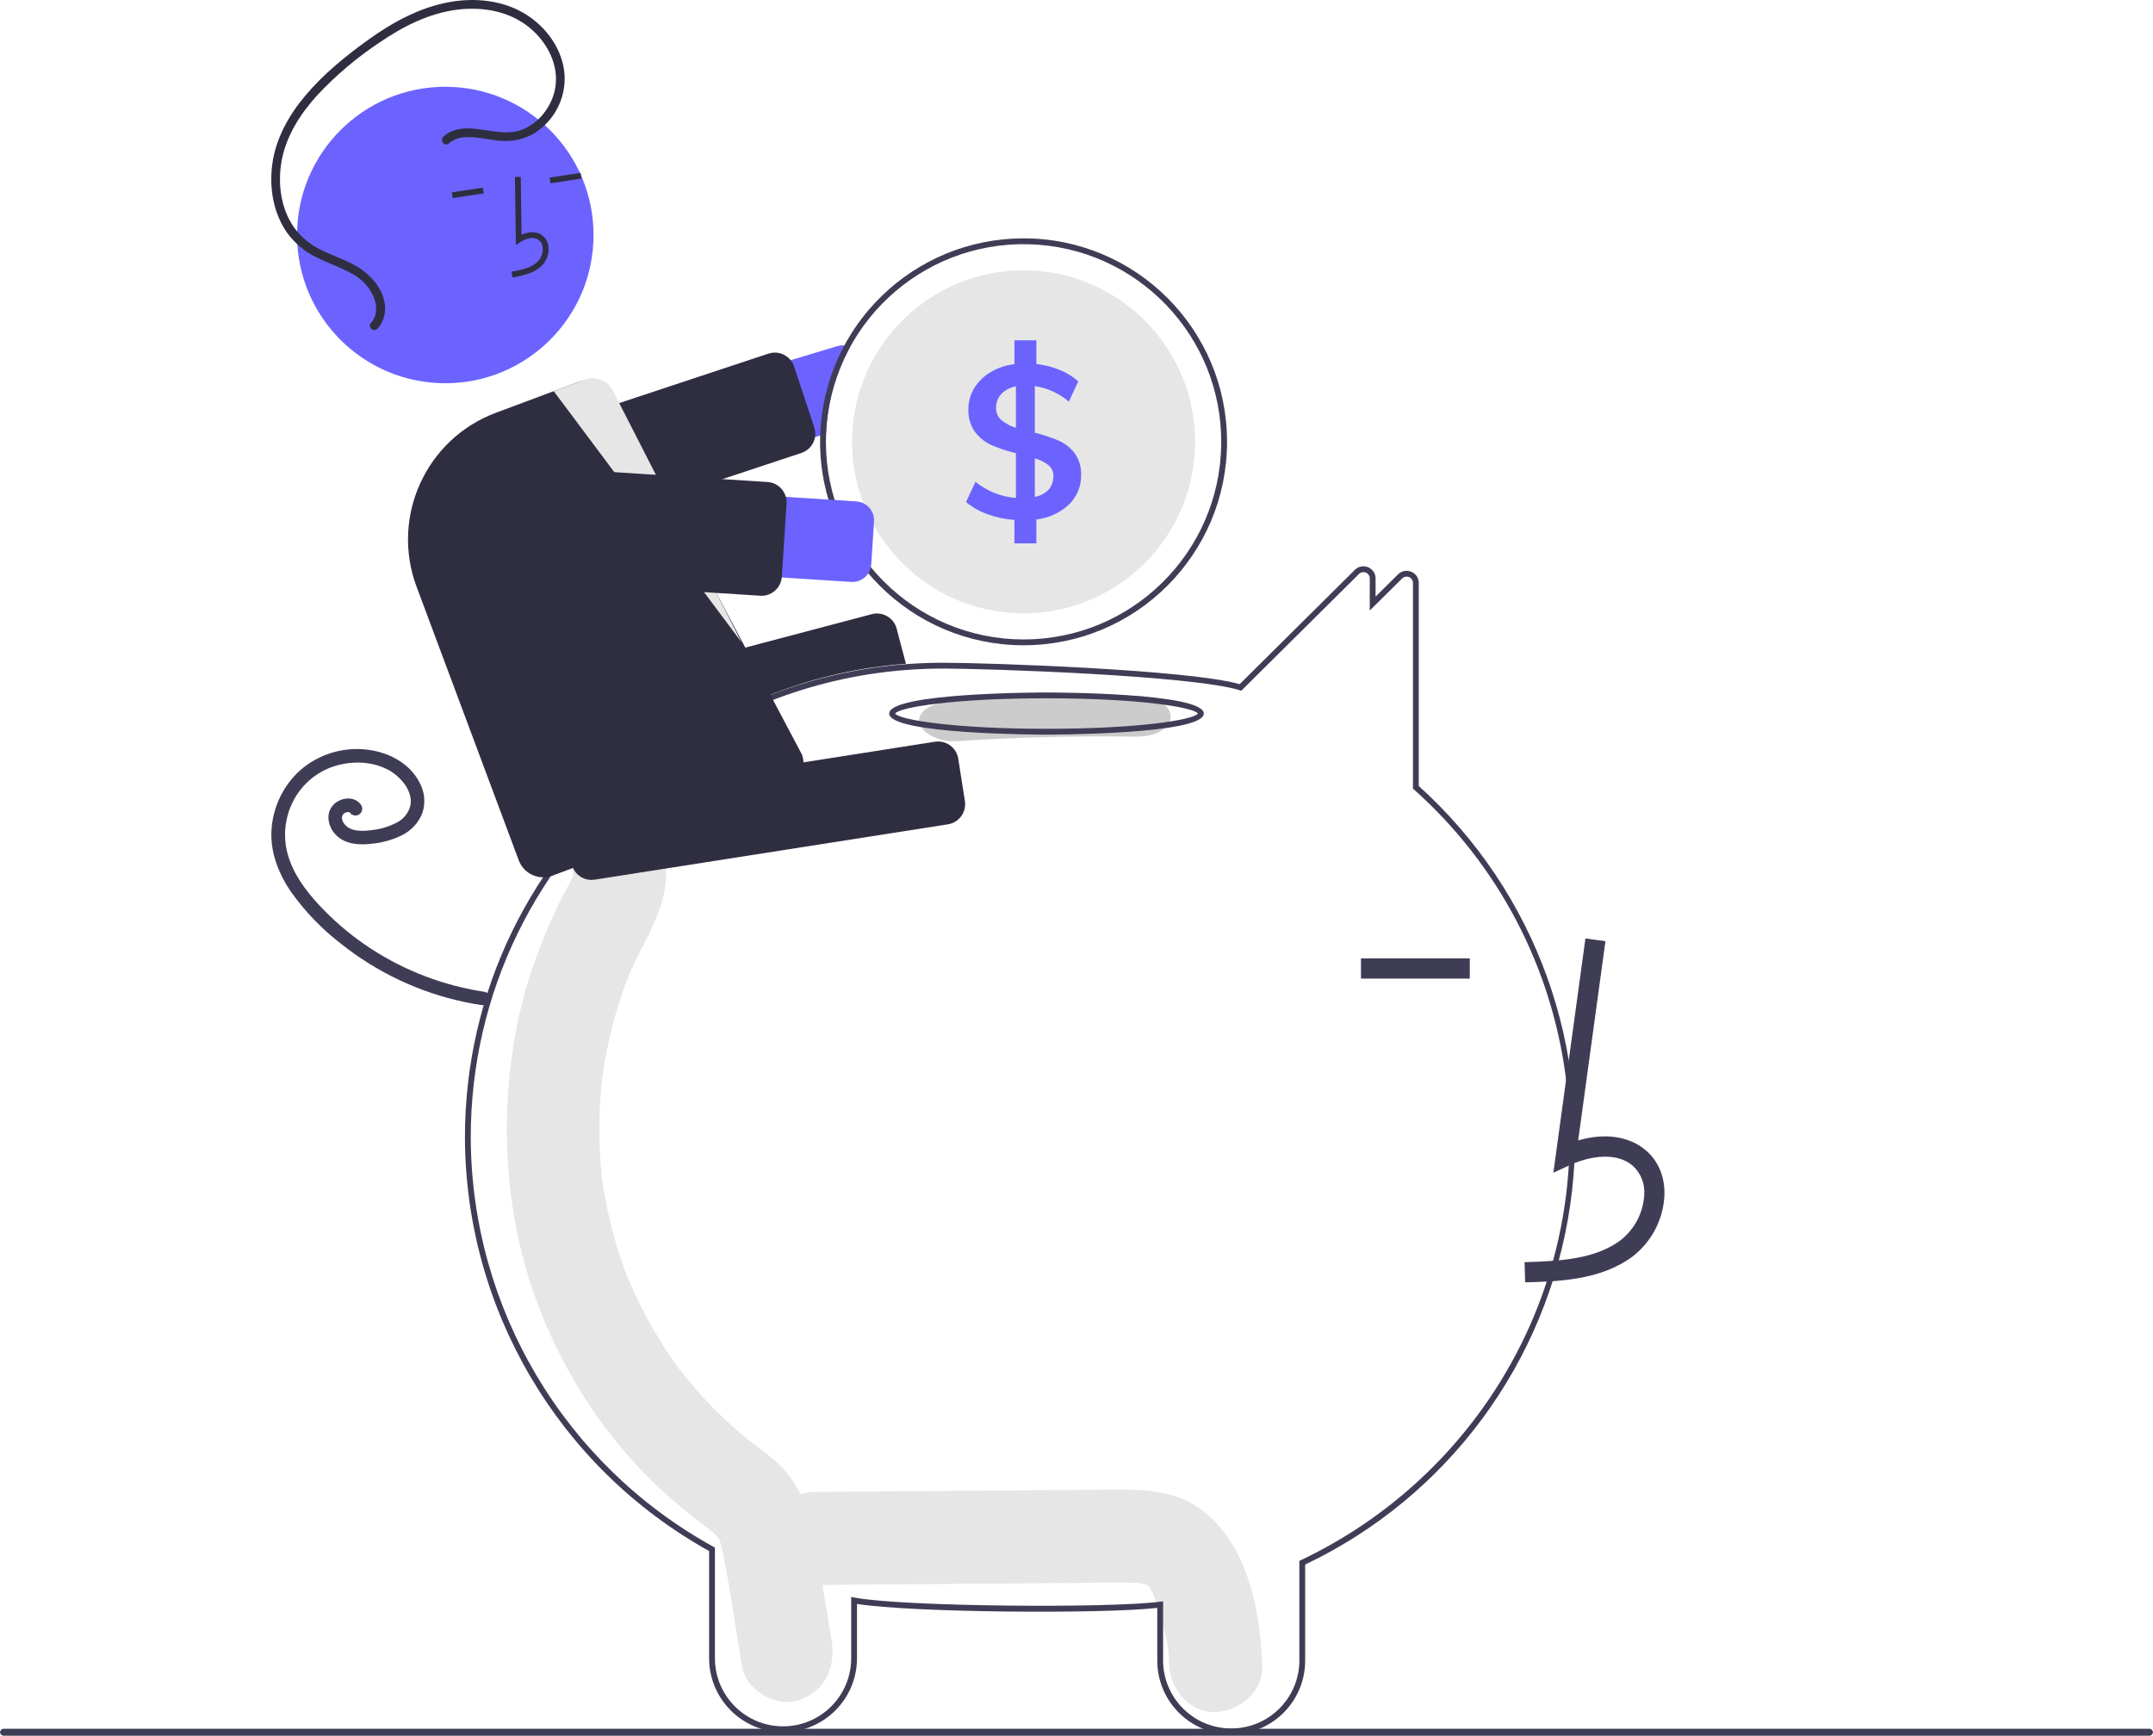
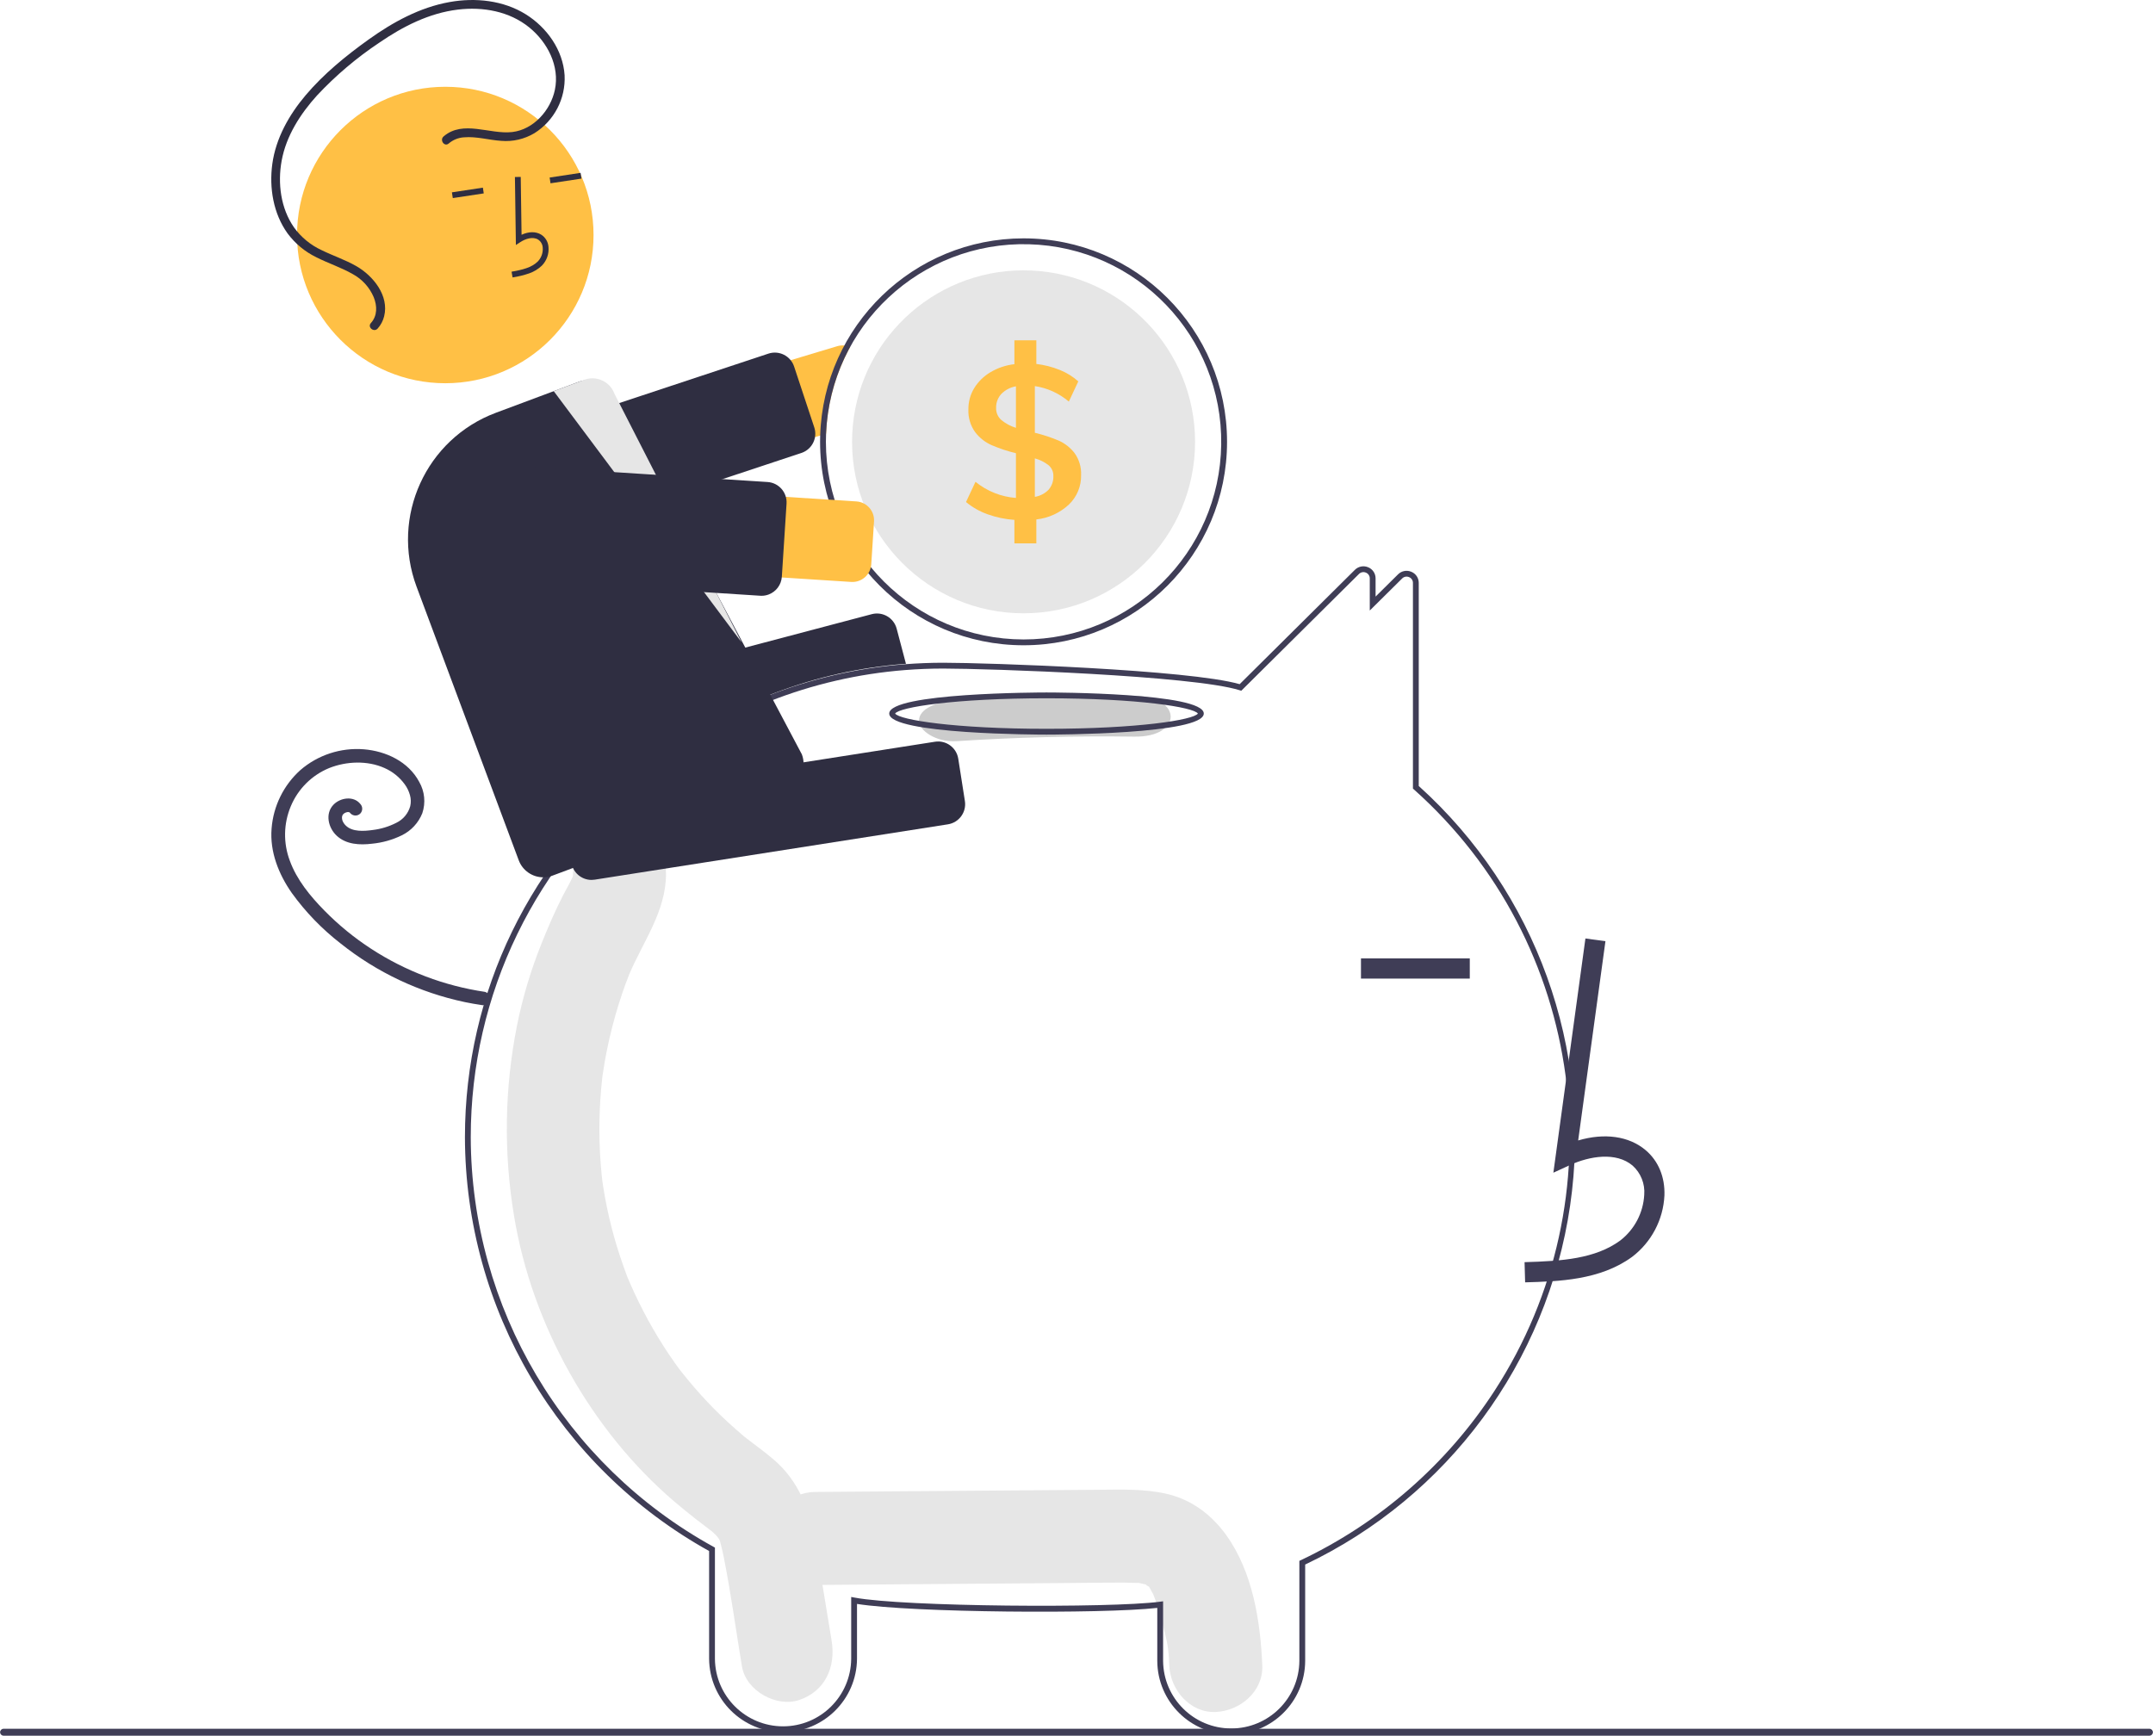
<svg xmlns="http://www.w3.org/2000/svg" data-name="Layer 1" width="740.675" height="597.175" viewBox="0 0 740.675 597.175">
  <path d="M651.612,679.719c-5.122-7.172-12.055-12.419-20.771-14.383-7.601-1.713-15.416-1.421-23.142-1.361l-97.692.753c-8.367.065-16.389,7.313-16,16,.386,8.614,7.032,16.069,16,16q42.926-.331,85.851-.662c6.747-.052,13.497-.174,20.244-.152,1.515.005,3.024.085,4.538.102.367.004.631.001.818-.007.047.014.086.027.147.044.79.217,1.6.366,2.394.572-.278.008.515.503.914.671.055.108.171.299.366.595.272.51,1.077,2.059,1.11,2.01a71.762,71.762,0,0,1,2.987,9.393c1.859,7.047,2.268,8.52,2.536,15.132.338,8.352,7.117,16.398,16,16,8.379-.375,16.363-7.042,16-16C663.3,709.333,660.651,692.377,651.612,679.719Z" transform="translate(-229.6623 -151.4124)" fill="#e6e6e6" />
  <path d="M515.749,715.825c-1.835-11.12-3.635-22.246-5.505-33.36-1.898-11.274-5.774-21.598-14.548-28.997-2.344-1.977-4.775-3.823-7.216-5.663-.858-.647-1.715-1.295-2.563-1.956-.051-.04-.083-.064-.127-.099-.093-.08-.205-.176-.355-.303-3.657-3.095-7.19-6.327-10.556-9.763q-4.483-4.577-8.575-9.545-1.022-1.241-2.019-2.504c-.114-.145-.729-.94-1.135-1.459-.377-.519-1.066-1.457-1.182-1.621q-1.164-1.646-2.286-3.322a156.126,156.126,0,0,1-13.187-24.115q-.547-1.251-1.068-2.517c-.093-.258-.214-.588-.374-1.029-.741-2.038-1.481-4.074-2.159-6.137q-2.16-6.571-3.714-13.336-.768-3.34-1.383-6.715-.317-1.735-.593-3.478c-.03-.193-.21-1.446-.316-2.154-.078-.712-.224-1.972-.243-2.166q-.176-1.756-.312-3.516-.307-3.96-.415-7.933-.185-7.061.253-14.122c.166-2.645.402-5.282.693-7.915.018-.162.031-.29.044-.406.018-.118.038-.251.062-.417.215-1.455.442-2.908.695-4.356a159.294,159.294,0,0,1,3.739-16.313q1.088-3.809,2.363-7.555.568-1.663,1.173-3.314c-.026.071,1.182-3.016,1.198-3.119,4.795-11.329,12.638-21.657,12.648-34.526.007-8.713-7.364-17.06-16-16.657a16.625,16.625,0,0,0-16,16.657c0,.196-.001.363-.001.525-.081.271-.148.498-.208.698-.935,2.032-2.081,3.963-3.107,5.944-2.811,5.423-5.209,11.025-7.488,16.708a159.825,159.825,0,0,0-8.529,28.628,182.098,182.098,0,0,0-.968,65.04c6.204,37.813,26.662,74.009,55.103,98.339,2.468,2.111,4.997,4.152,7.549,6.151,1.056.827,2.121,1.639,3.191,2.446.506.381,2.602,2.034,1.68,1.233,1.982,1.692,2.817,2.543,3.326,3.789.074.288.174.678.311,1.211.359,1.405.7,2.808.983,4.233,2.476,12.451,4.196,25.112,6.264,37.644,1.421,8.611,12.022,14.215,19.682,11.634C513.49,733.312,517.272,725.051,515.749,715.825Z" transform="translate(-229.6623 -151.4124)" fill="#e6e6e6" />
  <path d="M653.23,748.12a25.374,25.374,0,0,1-25.44-25.25V704.619c-19.109,2.139-84.543,1.644-103.3-1.37v18.892a25.441,25.441,0,0,1-50.88,0v-37.092a163.307,163.307,0,0,1-84-142.388c0-49.83,22.583-96.314,61.959-127.534a164.075,164.075,0,0,1,89.323-35.173c4.427-.347,8.881-.523,13.239-.523,15.352,0,84.619,2.372,101.998,7.372L695.756,347.48a4.16,4.16,0,0,1,4.55-.907,4.1,4.1,0,0,1,2.584,3.847v6.252l7.716-7.642a4.151,4.151,0,0,1,4.546-.908,4.102,4.102,0,0,1,2.587,3.848v69.865a162.759,162.759,0,0,1-39.07,267.866v33.169A25.374,25.374,0,0,1,653.23,748.12ZM629.79,702.351v20.52a23.441,23.441,0,0,0,46.88,0V688.438l.571-.271a162.456,162.456,0,0,0,66.531-58.182,160.325,160.325,0,0,0-27.699-206.96l-.332-.298V351.97a2.103,2.103,0,0,0-1.342-1.996,2.149,2.149,0,0,0-2.381.473l-11.127,11.021V350.42a2.103,2.103,0,0,0-1.342-1.996,2.154,2.154,0,0,0-2.385.477l-40.476,40.164-.575-.18c-16.156-5.057-86.513-7.454-101.982-7.454-4.306,0-8.707.174-13.082.517a162.075,162.075,0,0,0-88.237,34.746c-38.895,30.838-61.202,76.751-61.202,125.967A161.315,161.315,0,0,0,475.094,683.585l.516.286v38.27a23.441,23.441,0,0,0,46.88,0V700.854l1.185.223c16.856,3.171,87.832,3.671,104.985,1.421Z" transform="translate(-229.6623 -151.4124)" fill="#3f3d56" />
-   <path d="M517.66,270.53,406.92,303.81a13.882,13.882,0,0,0,7.99,26.59l96.91-29.13,2.03-.61a67.517,67.517,0,0,1,8.29-29.86,6.165,6.165,0,0,0-2-.52A6.367,6.367,0,0,0,517.66,270.53Z" transform="translate(-229.6623 -151.4124)" fill="#6c63ff" />
+   <path d="M517.66,270.53,406.92,303.81a13.882,13.882,0,0,0,7.99,26.59l96.91-29.13,2.03-.61a67.517,67.517,0,0,1,8.29-29.86,6.165,6.165,0,0,0-2-.52A6.367,6.367,0,0,0,517.66,270.53Z" transform="translate(-229.6623 -151.4124)" fill="#ffc045" />
  <path d="M412.995,337.495a7.013,7.013,0,0,1-6.638-4.801l-6.925-20.896a6.999,6.999,0,0,1,4.443-8.847l90.131-29.87a7,7,0,0,1,8.847,4.442l6.925,20.896a6.976,6.976,0,0,1-4.193,8.759q-.125.047-.252.088l-90.129,29.869A7.003,7.003,0,0,1,412.995,337.495Z" transform="translate(-229.6623 -151.4124)" fill="#2f2e41" />
  <path d="M581.79,233.42a70.031,70.031,0,0,0-69.97,67.85c-.02.71-.03,1.43-.03,2.15a70,70,0,1,0,70-70Zm0,138a68.071,68.071,0,0,1-68-68q0-1.395.06-2.76A67.998,67.998,0,1,1,581.79,371.42Z" transform="translate(-229.6623 -151.4124)" fill="#3f3d56" />
  <path d="M640.79,303.42a59,59,0,0,1-118,0c0-1.87.09-3.71.26-5.53A59,59,0,0,1,640.79,303.42Z" transform="translate(-229.6623 -151.4124)" fill="#e6e6e6" />
-   <path d="M599.36,307.34a14.048,14.048,0,0,0-5.47-4.33,53.139,53.139,0,0,0-8.22-2.7V284.25a23.396,23.396,0,0,1,11.69,5.33l3.26-6.95a21.561,21.561,0,0,0-6.36-3.93,31.259,31.259,0,0,0-8.07-2.07v-8.14h-7.55v8.22a20.672,20.672,0,0,0-8.25,2.77,16.399,16.399,0,0,0-5.59,5.48,13.771,13.771,0,0,0-1.99,7.29,12.463,12.463,0,0,0,2.29,7.8,14.51,14.51,0,0,0,5.7,4.52,52.692,52.692,0,0,0,8.36,2.77v15.39A24.988,24.988,0,0,1,565.25,317.18l-3.26,6.96a24.58,24.58,0,0,0,7.44,4.22,34.161,34.161,0,0,0,9.21,1.92v8.07h7.55v-8.22a19.538,19.538,0,0,0,11.21-5.14,13.59,13.59,0,0,0,4.18-10.1A12.055,12.055,0,0,0,599.36,307.34Zm-20.2-8.73a14.499,14.499,0,0,1-5.03-2.7,5.32,5.32,0,0,1-1.78-4.18,6.726,6.726,0,0,1,1.82-4.81,9.202,9.202,0,0,1,4.99-2.59Zm11.25,21.28a8.557,8.557,0,0,1-4.74,2.47V309.12a13.24,13.24,0,0,1,4.74,2.37,4.658,4.658,0,0,1,1.63,3.7A6.804,6.804,0,0,1,590.41,319.89Z" transform="translate(-229.6623 -151.4124)" fill="#6c63ff" />
+   <path d="M599.36,307.34a14.048,14.048,0,0,0-5.47-4.33,53.139,53.139,0,0,0-8.22-2.7V284.25a23.396,23.396,0,0,1,11.69,5.33l3.26-6.95a21.561,21.561,0,0,0-6.36-3.93,31.259,31.259,0,0,0-8.07-2.07v-8.14h-7.55v8.22a20.672,20.672,0,0,0-8.25,2.77,16.399,16.399,0,0,0-5.59,5.48,13.771,13.771,0,0,0-1.99,7.29,12.463,12.463,0,0,0,2.29,7.8,14.51,14.51,0,0,0,5.7,4.52,52.692,52.692,0,0,0,8.36,2.77v15.39A24.988,24.988,0,0,1,565.25,317.18l-3.26,6.96a24.58,24.58,0,0,0,7.44,4.22,34.161,34.161,0,0,0,9.21,1.92v8.07h7.55v-8.22a19.538,19.538,0,0,0,11.21-5.14,13.59,13.59,0,0,0,4.18-10.1A12.055,12.055,0,0,0,599.36,307.34Zm-20.2-8.73a14.499,14.499,0,0,1-5.03-2.7,5.32,5.32,0,0,1-1.78-4.18,6.726,6.726,0,0,1,1.82-4.81,9.202,9.202,0,0,1,4.99-2.59Zm11.25,21.28a8.557,8.557,0,0,1-4.74,2.47V309.12a13.24,13.24,0,0,1,4.74,2.37,4.658,4.658,0,0,1,1.63,3.7A6.804,6.804,0,0,1,590.41,319.89Z" transform="translate(-229.6623 -151.4124)" fill="#ffc045" />
  <path d="M416.209,422.184a7.023,7.023,0,0,1-6.775-5.216l-3.77-14.27a7.004,7.004,0,0,1,4.975-8.551l118.941-31.43a7.015,7.015,0,0,1,8.551,4.985l3.194,12.09-.598.046a160.163,160.163,0,0,0-84.108,31.871l-.173.084-38.46,10.16A6.963,6.963,0,0,1,416.209,422.184Z" transform="translate(-229.6623 -151.4124)" fill="#2f2e41" />
  <path d="M396.51,492.671a98.108,98.108,0,0,1-39.122-14.792A95.527,95.527,0,0,1,341.214,464.65c-4.828-4.924-9.447-10.521-11.838-17.079a25.299,25.299,0,0,1,.331-18.769,24.334,24.334,0,0,1,13.169-13.126c5.99-2.389,13.226-2.644,19.055-.028a17.089,17.089,0,0,1,6.964,5.606,11.435,11.435,0,0,1,1.81,3.758,7.674,7.674,0,0,1,.09,3.759,9.016,9.016,0,0,1-4.774,5.723,24.068,24.068,0,0,1-8.152,2.486c-2.86.39-6.969.745-9.268-1.551a4.669,4.669,0,0,1-1.093-1.611,3.114,3.114,0,0,1-.172-1.458c-.034.217.139-.472.129-.445-.036.102-.194.35.03-.031a3.397,3.397,0,0,1,.233-.363c-.076.098-.243.262.055-.019a1.962,1.962,0,0,1,.914-.564c.138-.04.279-.072.418-.11.353-.096-.352.005.009-.006.139-.004.28-.001.419-.007.354-.016-.349-.097-.01-.011.132.033.262.065.392.106.282.089-.2-.207-.009.014.224.259-.235-.252.019-.001a4.624,4.624,0,0,1,.358.394,2.359,2.359,0,0,0,3.315,0,2.399,2.399,0,0,0,0-3.315c-2.311-2.865-6.877-2.157-9.215.264-2.982,3.088-1.801,7.983,1.1,10.678,3.284,3.051,7.934,3.263,12.158,2.751a29.817,29.817,0,0,0,10.269-2.902,14.398,14.398,0,0,0,7.024-7.588,13.174,13.174,0,0,0-1.056-10.769c-3.729-7.011-11.452-10.606-19.084-11.228a29.812,29.812,0,0,0-21.819,7.163,30.154,30.154,0,0,0-9.888,20.075c-.666,7.996,2.436,15.761,6.959,22.214a84.627,84.627,0,0,0,16.779,17.353,102.473,102.473,0,0,0,42.812,20.191q2.792.577,5.615.988a2.421,2.421,0,0,0,2.883-1.637,2.361,2.361,0,0,0-1.637-2.883Z" transform="translate(-229.6623 -151.4124)" fill="#3f3d56" />
  <path d="M619.895,390.794q-30.663-.433-61.133,1.556c-6.943.453-12.951,2.907-12.951,7.032,0,3.449,5.96,7.489,12.951,7.032q30.454-1.989,61.133-1.556C636.569,405.094,636.559,391.029,619.895,390.794Z" transform="translate(-229.6623 -151.4124)" fill="#ccc" />
  <path d="M589.682,404.162c-2.209,0-54.106-.083-54.106-7.251,0-7.168,51.896-7.25,54.106-7.25s54.106.083,54.106,7.25C643.787,404.079,591.891,404.162,589.682,404.162Zm-52.076-7.251c1.42,2.173,20.496,5.251,52.076,5.251s50.656-3.078,52.076-5.251c-1.42-2.173-20.496-5.25-52.076-5.25S539.025,394.738,537.605,396.911Z" transform="translate(-229.6623 -151.4124)" fill="#3f3d56" />
  <path d="M754.336,592.612c11.488-.319,25.786-.718,36.801-8.764a28.262,28.262,0,0,0,11.121-21.103c.225-6.355-2.071-11.901-6.465-15.614-5.753-4.861-14.154-6.002-23.207-3.341l9.38-68.548-6.886-.943L764.052,554.885l5.75-2.639c6.666-3.058,15.817-4.614,21.504.192a12.215,12.215,0,0,1,4.006,10.062,21.361,21.361,0,0,1-8.275,15.735c-8.572,6.261-19.969,7.069-32.895,7.43Z" transform="translate(-229.6623 -151.4124)" fill="#3f3d56" />
  <rect x="468.203" y="329.741" width="37.432" height="6.95" fill="#3f3d56" />
  <path d="M433.148,454.15a7.012,7.012,0,0,1-6.904-5.917L423.959,433.651a7.008,7.008,0,0,1,5.832-8L551.322,406.609a7.007,7.007,0,0,1,7.999,5.832l2.285,14.582a7.007,7.007,0,0,1-5.832,8l-121.531,19.042A7.096,7.096,0,0,1,433.148,454.15Z" transform="translate(-229.6623 -151.4124)" fill="#2f2e41" />
-   <circle cx="153.189" cy="80.855" r="51" fill="#6c63ff" />
+   <circle cx="153.189" cy="80.855" r="51" fill="#ffc045" />
  <path d="M411.727,245.463a12.095,12.095,0,0,0,4.367-2.676,8.133,8.133,0,0,0,2.255-6.483,5.472,5.472,0,0,0-2.512-4.164c-1.846-1.135-4.285-1.092-6.747.049l-.284-19.908-2.0.028.334,23.404,1.522-.998c1.765-1.156,4.302-1.994,6.127-.872a3.514,3.514,0,0,1,1.573,2.69,6.146,6.146,0,0,1-1.676,4.834c-2.168,2.151-5.377,2.872-9.039,3.531l.354,1.968A32.963,32.963,0,0,0,411.727,245.463Z" transform="translate(-229.6623 -151.4124)" fill="#2f2e41" />
  <rect x="418.838" y="211.679" width="10.772" height="2" transform="translate(-256.7253 -85.49311) rotate(-8.61162)" fill="#2f2e41" />
  <rect x="385.221" y="216.769" width="10.772" height="2" transform="translate(-257.8664 -90.46937) rotate(-8.61162)" fill="#2f2e41" />
  <path d="M416.555,453.258a9.03,9.03,0,0,1-8.434-5.855L372.957,353.235a46.532,46.532,0,0,1,27.284-59.802L428.833,282.756a8.958,8.958,0,0,1,6.878.239,8.832,8.832,0,0,1,4.675,4.986L505.523,410.964a9.002,9.002,0,0,1-5.257,11.638L419.7,452.687A8.976,8.976,0,0,1,416.555,453.258Z" transform="translate(-229.6623 -151.4124)" fill="#2f2e41" />
  <path d="M420.158,285.995l64.629,86.426L441.056,286.902a8.079,8.079,0,0,0-10.349-4.846Z" transform="translate(-229.6623 -151.4124)" fill="#e6e6e6" />
-   <path d="M522.49,351.63l-115.395-7.433a13.879,13.879,0,1,1,1.784-27.701l115.395,7.433a6.499,6.499,0,0,1,6.069,6.904l-.949,14.729a6.501,6.501,0,0,1-6.905,6.069Z" transform="translate(-229.6623 -151.4124)" fill="#6c63ff" />
+   <path d="M522.49,351.63l-115.395-7.433a13.879,13.879,0,1,1,1.784-27.701l115.395,7.433a6.499,6.499,0,0,1,6.069,6.904l-.949,14.729a6.501,6.501,0,0,1-6.905,6.069Z" transform="translate(-229.6623 -151.4124)" fill="#ffc045" />
  <path d="M491.655,356.395q-.229,0-.458-.015h-0l-94.756-6.104a6.999,6.999,0,0,1-6.536-7.435l1.62-25.158a7,7,0,0,1,7.436-6.535l94.756,6.103a7.008,7.008,0,0,1,6.535,7.435l-1.62,25.159a7.019,7.019,0,0,1-4.546,6.111A6.926,6.926,0,0,1,491.655,356.395Z" transform="translate(-229.6623 -151.4124)" fill="#2f2e41" />
  <path d="M382.267,198.353c6.709-5.77,15.923-.608,23.617-1.512,7.361-.865,13.174-7.468,14.659-14.482,1.732-8.184-2.516-16.383-8.777-21.486-6.857-5.589-15.952-7.193-24.57-6.159-9.878,1.185-18.911,5.789-27.017,11.359a121.85,121.85,0,0,0-21.442,18.169c-5.751,6.352-10.624,13.923-12.18,22.47-1.414,7.768-.334,16.375,4.258,22.955a24.205,24.205,0,0,0,9.474,7.805c3.937,1.933,8.138,3.316,11.952,5.502,5.768,3.305,11.374,10.159,9.567,17.291a9.793,9.793,0,0,1-2.226,4.19c-1.291,1.433-3.619-.461-2.325-1.897,2.273-2.523,2.183-5.888.972-8.9a16.272,16.272,0,0,0-7.233-7.954c-3.993-2.283-8.401-3.692-12.494-5.772a27.023,27.023,0,0,1-9.911-8.214c-4.898-6.807-6.363-15.666-5.253-23.861,1.202-8.868,5.759-16.927,11.471-23.68,6.216-7.349,13.852-13.571,21.652-19.159,8.37-5.997,17.617-11.067,27.85-12.9,8.87-1.59,18.485-.611,26.241,4.223,7.24,4.512,12.792,12.274,13.344,20.947a22.235,22.235,0,0,1-10.376,19.942,19.101,19.101,0,0,1-11.41,2.643c-4.262-.273-8.527-1.578-12.816-1.215a8.941,8.941,0,0,0-5.268,2.128c-1.466,1.261-3.213-1.181-1.759-2.431Z" transform="translate(-229.6623 -151.4124)" fill="#2f2e41" />
  <path d="M969.147,748.588H230.853a1.191,1.191,0,0,1,0-2.381H969.147a1.191,1.191,0,0,1,0,2.381Z" transform="translate(-229.6623 -151.4124)" fill="#3f3d56" />
</svg>
